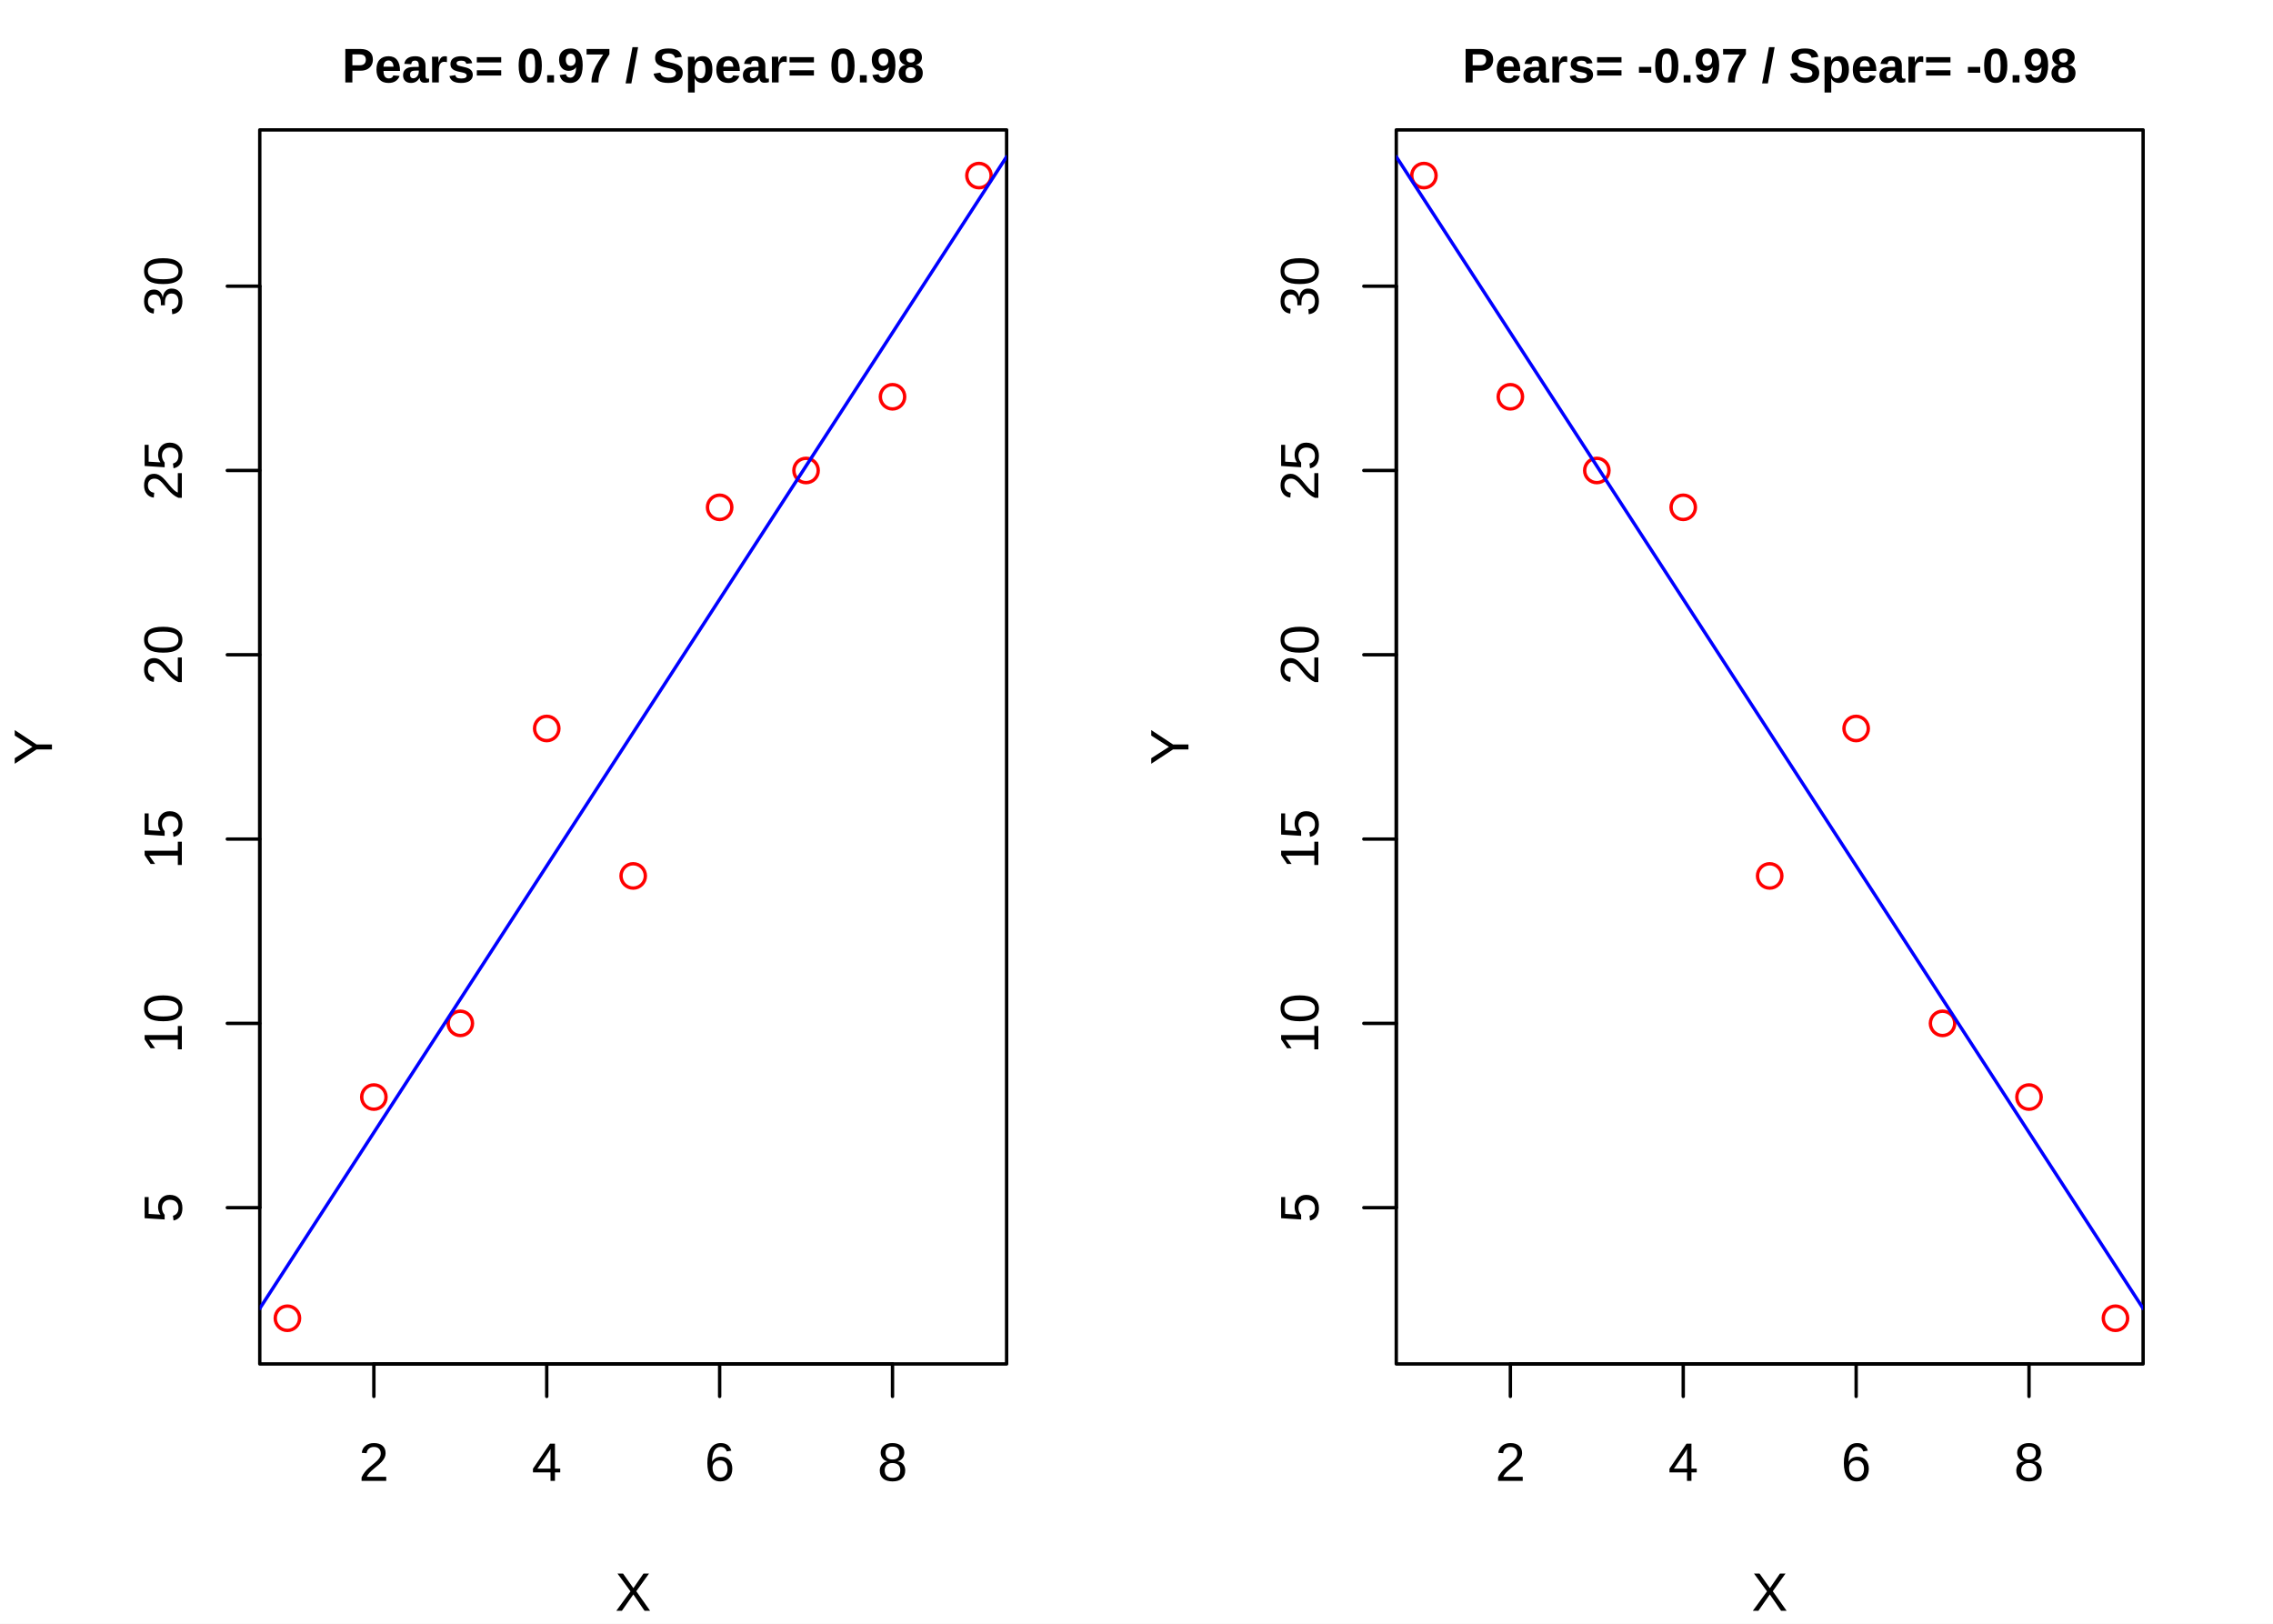
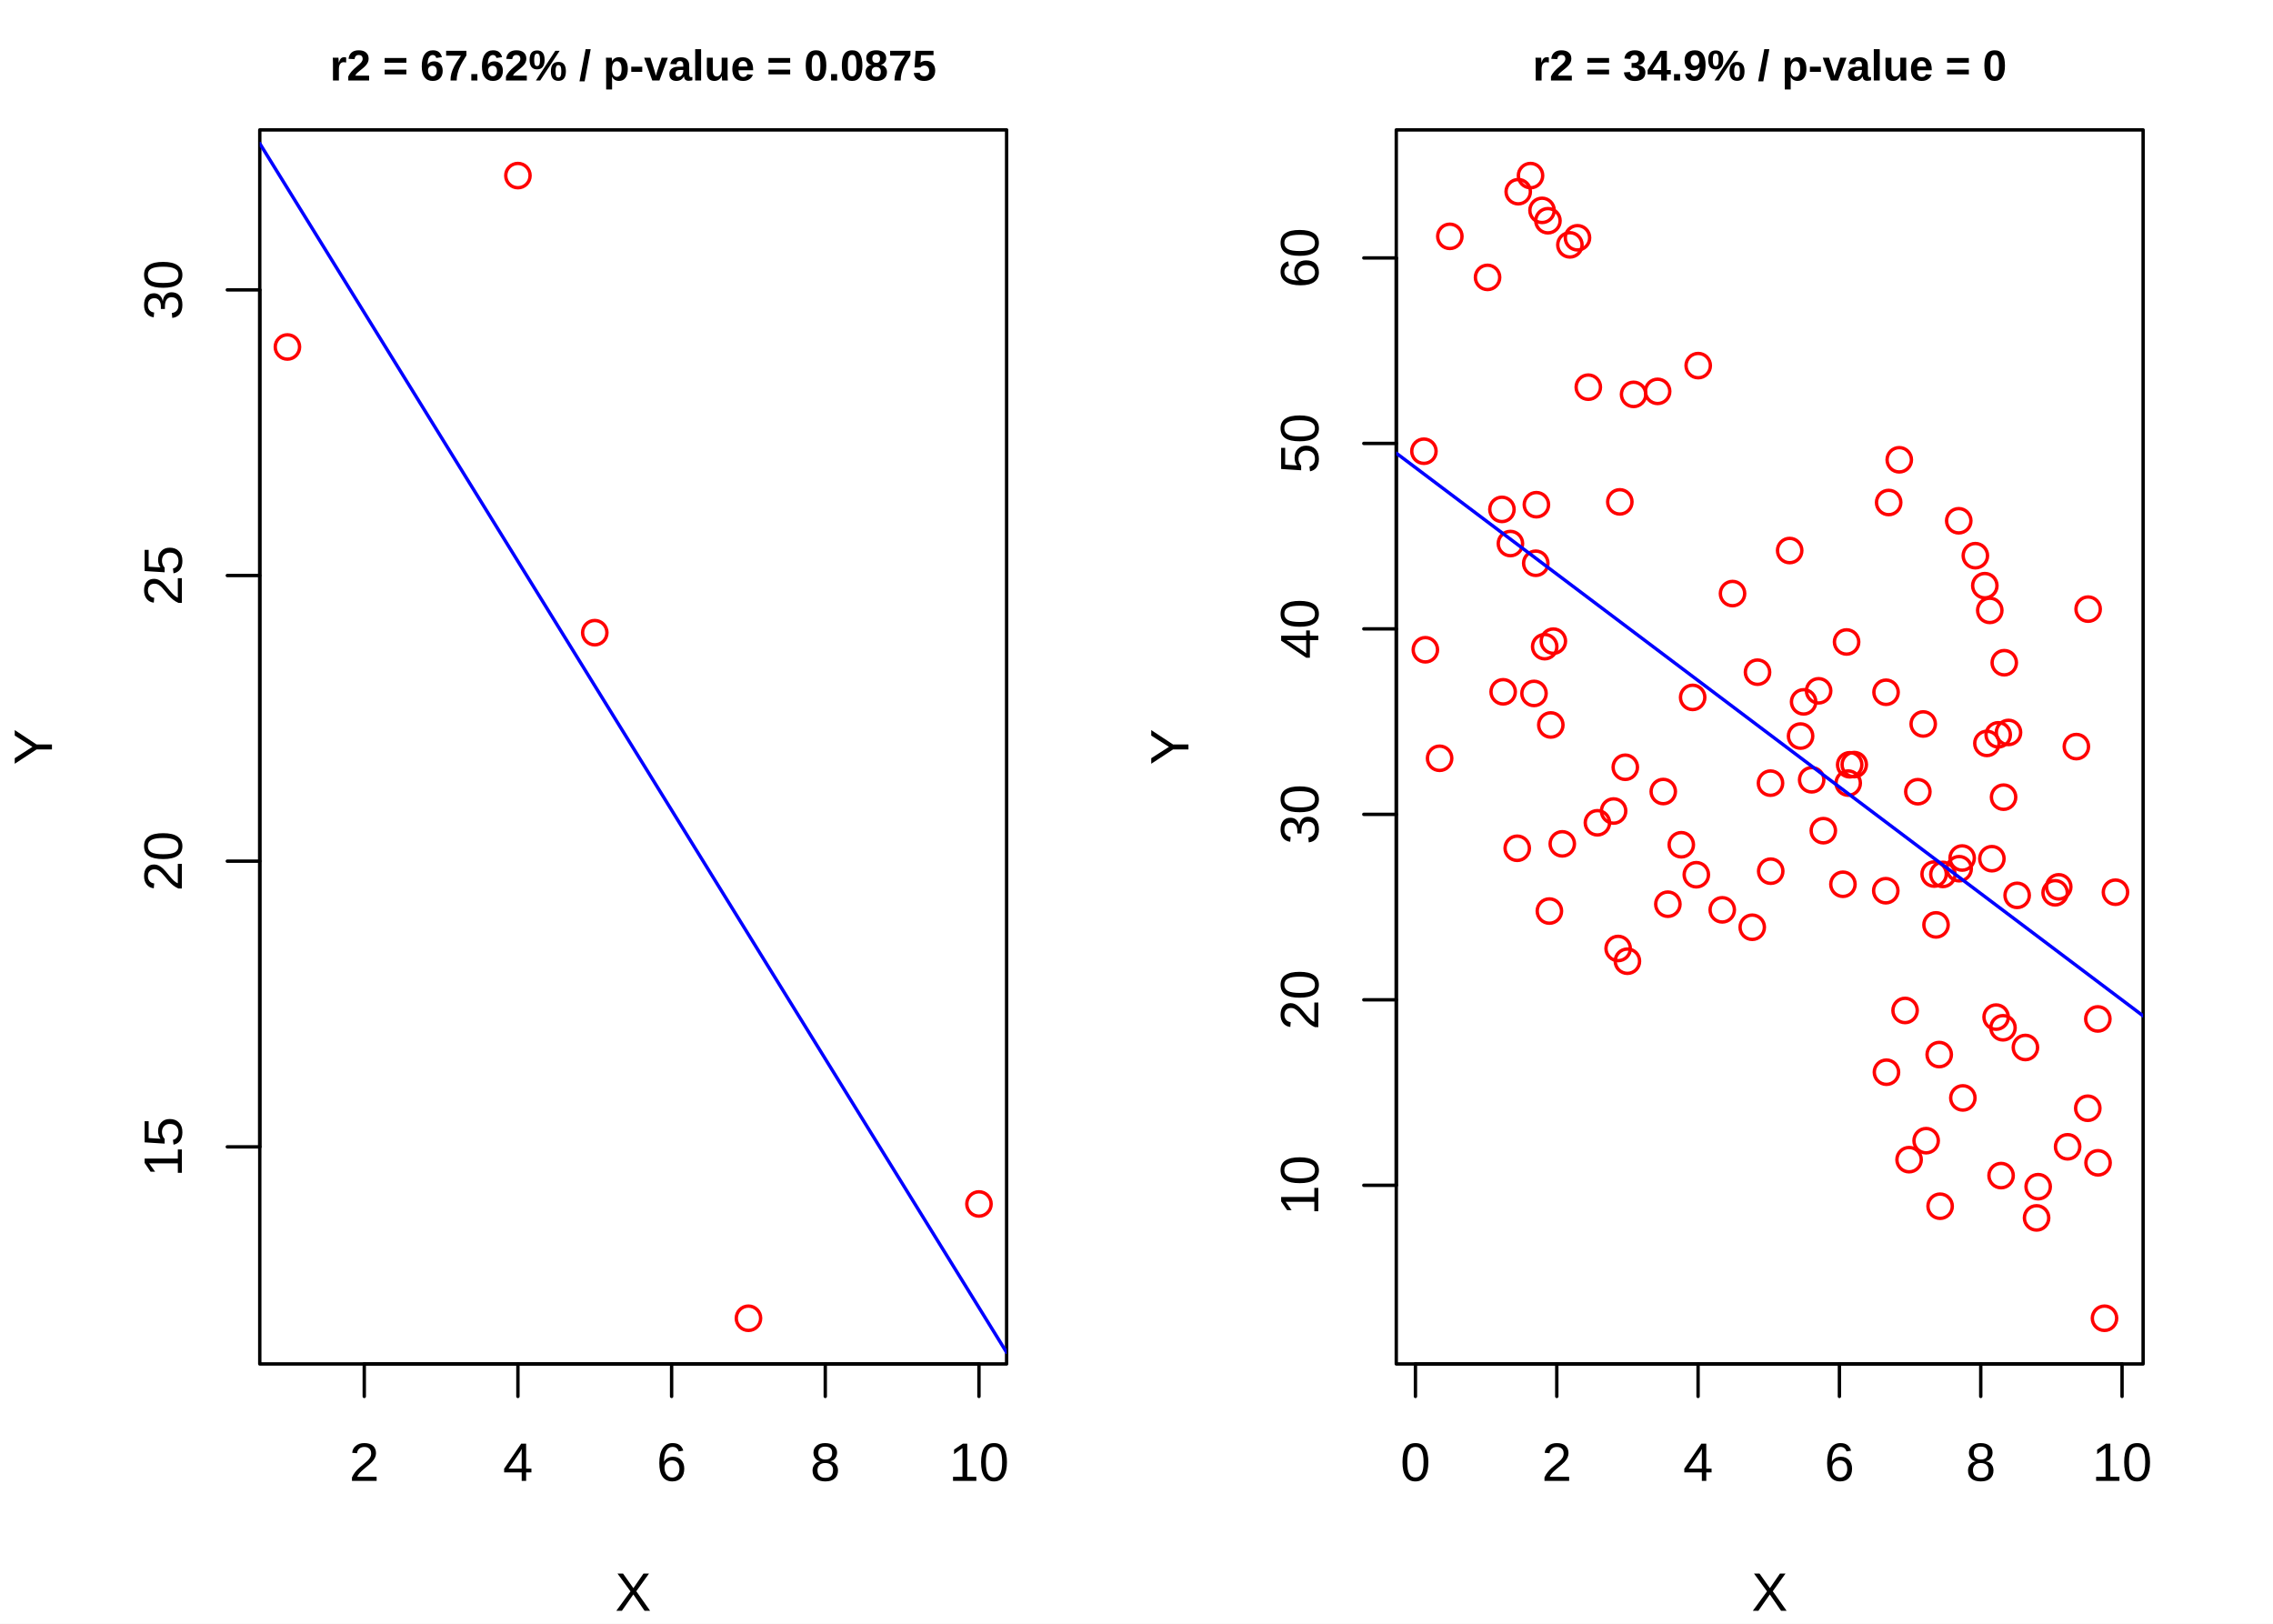
<svg xmlns="http://www.w3.org/2000/svg" class="svglite" width="504.00pt" height="360.00pt" viewBox="0 0 504.00 360.00">
  <defs>
    <style type="text/css">
    .svglite line, .svglite polyline, .svglite polygon, .svglite path, .svglite rect, .svglite circle {
      fill: none;
      stroke: #000000;
      stroke-linecap: round;
      stroke-linejoin: round;
      stroke-miterlimit: 10.00;
    }
  </style>
  </defs>
  <rect width="100%" height="100%" style="stroke: none; fill: #FFFFFF;" />
  <defs>
    <clipPath id="cpMC4wMHw1MDQuMDB8MC4wMHwzNjAuMDA=">
      <rect x="0.00" y="0.00" width="504.00" height="360.00" />
    </clipPath>
  </defs>
  <g clip-path="url(#cpMC4wMHw1MDQuMDB8MC4wMHwzNjAuMDA=)">
</g>
  <defs>
    <clipPath id="cpNTcuNjB8MjIzLjIwfDI4LjgwfDMwMi40MA==">
      <rect x="57.60" y="28.80" width="165.60" height="273.60" />
    </clipPath>
  </defs>
  <g clip-path="url(#cpNTcuNjB8MjIzLjIwfDI4LjgwfDMwMi40MA==)">
-     <circle cx="63.73" cy="292.27" r="2.70" style="stroke-width: 0.75; stroke: #FF0000;" />
-     <circle cx="82.90" cy="243.23" r="2.70" style="stroke-width: 0.75; stroke: #FF0000;" />
-     <circle cx="102.07" cy="226.89" r="2.70" style="stroke-width: 0.75; stroke: #FF0000;" />
-     <circle cx="121.23" cy="161.51" r="2.70" style="stroke-width: 0.75; stroke: #FF0000;" />
-     <circle cx="140.40" cy="194.20" r="2.70" style="stroke-width: 0.75; stroke: #FF0000;" />
-     <circle cx="159.57" cy="112.48" r="2.70" style="stroke-width: 0.75; stroke: #FF0000;" />
-     <circle cx="178.73" cy="104.31" r="2.70" style="stroke-width: 0.75; stroke: #FF0000;" />
-     <circle cx="197.90" cy="87.97" r="2.70" style="stroke-width: 0.75; stroke: #FF0000;" />
-     <circle cx="217.07" cy="38.93" r="2.70" style="stroke-width: 0.75; stroke: #FF0000;" />
+     <circle cx="63.73" cy="76.93" r="2.70" style="stroke-width: 0.75; stroke: #FF0000;" />
+     <circle cx="114.84" cy="38.93" r="2.70" style="stroke-width: 0.75; stroke: #FF0000;" />
+     <circle cx="131.88" cy="140.27" r="2.70" style="stroke-width: 0.75; stroke: #FF0000;" />
+     <circle cx="165.96" cy="292.27" r="2.70" style="stroke-width: 0.75; stroke: #FF0000;" />
+     <circle cx="217.07" cy="266.93" r="2.70" style="stroke-width: 0.75; stroke: #FF0000;" />
  </g>
  <g clip-path="url(#cpMC4wMHw1MDQuMDB8MC4wMHwzNjAuMDA=)">
-     <line x1="82.90" y1="302.40" x2="197.90" y2="302.40" style="stroke-width: 0.75;" />
-     <line x1="82.90" y1="302.40" x2="82.90" y2="309.60" style="stroke-width: 0.75;" />
-     <line x1="121.23" y1="302.40" x2="121.23" y2="309.60" style="stroke-width: 0.75;" />
-     <line x1="159.57" y1="302.40" x2="159.57" y2="309.60" style="stroke-width: 0.75;" />
-     <line x1="197.90" y1="302.40" x2="197.90" y2="309.60" style="stroke-width: 0.75;" />
-     <text x="82.90" y="328.32" text-anchor="middle" style="font-size: 12.00px; font-family: Arial;" textLength="6.67px" lengthAdjust="spacingAndGlyphs">2</text>
-     <text x="121.23" y="328.32" text-anchor="middle" style="font-size: 12.00px; font-family: Arial;" textLength="6.67px" lengthAdjust="spacingAndGlyphs">4</text>
-     <text x="159.57" y="328.32" text-anchor="middle" style="font-size: 12.00px; font-family: Arial;" textLength="6.67px" lengthAdjust="spacingAndGlyphs">6</text>
-     <text x="197.90" y="328.32" text-anchor="middle" style="font-size: 12.00px; font-family: Arial;" textLength="6.67px" lengthAdjust="spacingAndGlyphs">8</text>
-     <line x1="57.60" y1="267.75" x2="57.60" y2="63.45" style="stroke-width: 0.75;" />
-     <line x1="57.60" y1="267.75" x2="50.40" y2="267.75" style="stroke-width: 0.75;" />
-     <line x1="57.60" y1="226.89" x2="50.40" y2="226.89" style="stroke-width: 0.75;" />
-     <line x1="57.60" y1="186.03" x2="50.40" y2="186.03" style="stroke-width: 0.75;" />
-     <line x1="57.60" y1="145.17" x2="50.40" y2="145.17" style="stroke-width: 0.75;" />
-     <line x1="57.60" y1="104.31" x2="50.40" y2="104.31" style="stroke-width: 0.75;" />
-     <line x1="57.60" y1="63.45" x2="50.40" y2="63.45" style="stroke-width: 0.75;" />
-     <text transform="translate(40.32,267.75) rotate(-90)" text-anchor="middle" style="font-size: 12.00px; font-family: Arial;" textLength="6.67px" lengthAdjust="spacingAndGlyphs">5</text>
-     <text transform="translate(40.32,226.89) rotate(-90)" text-anchor="middle" style="font-size: 12.00px; font-family: Arial;" textLength="13.35px" lengthAdjust="spacingAndGlyphs">10</text>
-     <text transform="translate(40.32,186.03) rotate(-90)" text-anchor="middle" style="font-size: 12.00px; font-family: Arial;" textLength="13.35px" lengthAdjust="spacingAndGlyphs">15</text>
-     <text transform="translate(40.32,145.17) rotate(-90)" text-anchor="middle" style="font-size: 12.00px; font-family: Arial;" textLength="13.35px" lengthAdjust="spacingAndGlyphs">20</text>
-     <text transform="translate(40.32,104.31) rotate(-90)" text-anchor="middle" style="font-size: 12.00px; font-family: Arial;" textLength="13.35px" lengthAdjust="spacingAndGlyphs">25</text>
-     <text transform="translate(40.32,63.45) rotate(-90)" text-anchor="middle" style="font-size: 12.00px; font-family: Arial;" textLength="13.35px" lengthAdjust="spacingAndGlyphs">30</text>
+     <line x1="80.77" y1="302.40" x2="217.07" y2="302.40" style="stroke-width: 0.75;" />
+     <line x1="80.77" y1="302.40" x2="80.77" y2="309.60" style="stroke-width: 0.75;" />
+     <line x1="114.84" y1="302.40" x2="114.84" y2="309.60" style="stroke-width: 0.75;" />
+     <line x1="148.92" y1="302.40" x2="148.92" y2="309.60" style="stroke-width: 0.75;" />
+     <line x1="182.99" y1="302.40" x2="182.99" y2="309.60" style="stroke-width: 0.75;" />
+     <line x1="217.07" y1="302.40" x2="217.07" y2="309.60" style="stroke-width: 0.75;" />
+     <text x="80.77" y="328.32" text-anchor="middle" style="font-size: 12.00px; font-family: Arial;" textLength="6.67px" lengthAdjust="spacingAndGlyphs">2</text>
+     <text x="114.84" y="328.32" text-anchor="middle" style="font-size: 12.00px; font-family: Arial;" textLength="6.67px" lengthAdjust="spacingAndGlyphs">4</text>
+     <text x="148.92" y="328.32" text-anchor="middle" style="font-size: 12.00px; font-family: Arial;" textLength="6.67px" lengthAdjust="spacingAndGlyphs">6</text>
+     <text x="182.99" y="328.32" text-anchor="middle" style="font-size: 12.00px; font-family: Arial;" textLength="6.67px" lengthAdjust="spacingAndGlyphs">8</text>
+     <text x="217.07" y="328.32" text-anchor="middle" style="font-size: 12.00px; font-family: Arial;" textLength="13.35px" lengthAdjust="spacingAndGlyphs">10</text>
+     <line x1="57.60" y1="254.27" x2="57.60" y2="64.27" style="stroke-width: 0.75;" />
+     <line x1="57.60" y1="254.27" x2="50.40" y2="254.27" style="stroke-width: 0.75;" />
+     <line x1="57.60" y1="190.93" x2="50.40" y2="190.93" style="stroke-width: 0.75;" />
+     <line x1="57.60" y1="127.60" x2="50.40" y2="127.60" style="stroke-width: 0.75;" />
+     <line x1="57.60" y1="64.27" x2="50.40" y2="64.27" style="stroke-width: 0.75;" />
+     <text transform="translate(40.32,254.27) rotate(-90)" text-anchor="middle" style="font-size: 12.00px; font-family: Arial;" textLength="13.35px" lengthAdjust="spacingAndGlyphs">15</text>
+     <text transform="translate(40.32,190.93) rotate(-90)" text-anchor="middle" style="font-size: 12.00px; font-family: Arial;" textLength="13.35px" lengthAdjust="spacingAndGlyphs">20</text>
+     <text transform="translate(40.32,127.60) rotate(-90)" text-anchor="middle" style="font-size: 12.00px; font-family: Arial;" textLength="13.35px" lengthAdjust="spacingAndGlyphs">25</text>
+     <text transform="translate(40.32,64.27) rotate(-90)" text-anchor="middle" style="font-size: 12.00px; font-family: Arial;" textLength="13.35px" lengthAdjust="spacingAndGlyphs">30</text>
    <polyline points="57.60,302.40 223.20,302.40 223.20,28.80 57.60,28.80 57.60,302.40 " style="stroke-width: 0.75;" />
  </g>
  <defs>
    <clipPath id="cpMC4wMHwyNTIuMDB8MC4wMHwzNjAuMDA=">
      <rect x="0.00" y="0.00" width="252.00" height="360.00" />
    </clipPath>
  </defs>
  <g clip-path="url(#cpMC4wMHwyNTIuMDB8MC4wMHwzNjAuMDA=)">
-     <text x="140.40" y="18.28" text-anchor="middle" style="font-size: 10.80px; font-weight: bold; font-family: Arial;" textLength="135.09px" lengthAdjust="spacingAndGlyphs">Pears=  0.97  / Spear= 0.98</text>
+     <text x="140.40" y="17.85" text-anchor="middle" style="font-size: 9.60px; font-weight: bold; font-family: Arial;" textLength="134.37px" lengthAdjust="spacingAndGlyphs">r2 = 67.62% / p-value = 0.0875</text>
    <text x="140.40" y="357.12" text-anchor="middle" style="font-size: 12.00px; font-family: Arial;" textLength="8.01px" lengthAdjust="spacingAndGlyphs">X</text>
    <text transform="translate(11.52,165.60) rotate(-90)" text-anchor="middle" style="font-size: 12.00px; font-family: Arial;" textLength="8.01px" lengthAdjust="spacingAndGlyphs">Y</text>
  </g>
  <g clip-path="url(#cpNTcuNjB8MjIzLjIwfDI4LjgwfDMwMi40MA==)">
-     <line x1="57.60" y1="290.10" x2="223.20" y2="34.74" style="stroke-width: 0.75; stroke: #0000FF;" />
+     <line x1="57.60" y1="31.81" x2="223.20" y2="299.84" style="stroke-width: 0.75; stroke: #0000FF;" />
  </g>
  <defs>
    <clipPath id="cpMzA5LjYwfDQ3NS4yMHwyOC44MHwzMDIuNDA=">
      <rect x="309.60" y="28.80" width="165.60" height="273.60" />
    </clipPath>
  </defs>
  <g clip-path="url(#cpMzA5LjYwfDQ3NS4yMHwyOC44MHwzMDIuNDA=)">
-     <circle cx="315.73" cy="38.93" r="2.70" style="stroke-width: 0.75; stroke: #FF0000;" />
-     <circle cx="334.90" cy="87.97" r="2.70" style="stroke-width: 0.75; stroke: #FF0000;" />
-     <circle cx="354.07" cy="104.31" r="2.70" style="stroke-width: 0.75; stroke: #FF0000;" />
-     <circle cx="373.23" cy="112.48" r="2.70" style="stroke-width: 0.75; stroke: #FF0000;" />
-     <circle cx="392.40" cy="194.20" r="2.70" style="stroke-width: 0.75; stroke: #FF0000;" />
-     <circle cx="411.57" cy="161.51" r="2.70" style="stroke-width: 0.75; stroke: #FF0000;" />
-     <circle cx="430.73" cy="226.89" r="2.70" style="stroke-width: 0.75; stroke: #FF0000;" />
-     <circle cx="449.90" cy="243.23" r="2.70" style="stroke-width: 0.75; stroke: #FF0000;" />
-     <circle cx="469.07" cy="292.27" r="2.70" style="stroke-width: 0.75; stroke: #FF0000;" />
+     <circle cx="399.25" cy="163.19" r="2.70" style="stroke-width: 0.75; stroke: #FF0000;" />
+     <circle cx="359.17" cy="111.27" r="2.70" style="stroke-width: 0.75; stroke: #FF0000;" />
+     <circle cx="447.27" cy="198.51" r="2.70" style="stroke-width: 0.75; stroke: #FF0000;" />
+     <circle cx="329.84" cy="61.50" r="2.70" style="stroke-width: 0.75; stroke: #FF0000;" />
+     <circle cx="376.13" cy="193.94" r="2.70" style="stroke-width: 0.75; stroke: #FF0000;" />
+     <circle cx="438.00" cy="123.20" r="2.70" style="stroke-width: 0.75; stroke: #FF0000;" />
+     <circle cx="418.14" cy="197.48" r="2.70" style="stroke-width: 0.75; stroke: #FF0000;" />
+     <circle cx="354.20" cy="182.42" r="2.70" style="stroke-width: 0.75; stroke: #FF0000;" />
+     <circle cx="430.80" cy="193.87" r="2.70" style="stroke-width: 0.75; stroke: #FF0000;" />
+     <circle cx="343.55" cy="201.99" r="2.70" style="stroke-width: 0.75; stroke: #FF0000;" />
+     <circle cx="392.63" cy="193.15" r="2.70" style="stroke-width: 0.75; stroke: #FF0000;" />
+     <circle cx="339.37" cy="38.93" r="2.70" style="stroke-width: 0.75; stroke: #FF0000;" />
+     <circle cx="319.21" cy="168.12" r="2.70" style="stroke-width: 0.75; stroke: #FF0000;" />
+     <circle cx="425.25" cy="175.53" r="2.70" style="stroke-width: 0.75; stroke: #FF0000;" />
+     <circle cx="340.67" cy="111.90" r="2.70" style="stroke-width: 0.75; stroke: #FF0000;" />
+     <circle cx="465.16" cy="225.91" r="2.70" style="stroke-width: 0.75; stroke: #FF0000;" />
+     <circle cx="334.91" cy="120.51" r="2.70" style="stroke-width: 0.75; stroke: #FF0000;" />
+     <circle cx="449.10" cy="232.24" r="2.70" style="stroke-width: 0.75; stroke: #FF0000;" />
+     <circle cx="403.25" cy="153.16" r="2.70" style="stroke-width: 0.75; stroke: #FF0000;" />
+     <circle cx="368.80" cy="175.49" r="2.70" style="stroke-width: 0.75; stroke: #FF0000;" />
+     <circle cx="423.31" cy="257.11" r="2.70" style="stroke-width: 0.75; stroke: #FF0000;" />
+     <circle cx="462.93" cy="245.71" r="2.70" style="stroke-width: 0.75; stroke: #FF0000;" />
+     <circle cx="443.07" cy="162.92" r="2.70" style="stroke-width: 0.75; stroke: #FF0000;" />
+     <circle cx="360.38" cy="170.11" r="2.70" style="stroke-width: 0.75; stroke: #FF0000;" />
+     <circle cx="435.23" cy="243.42" r="2.70" style="stroke-width: 0.75; stroke: #FF0000;" />
+     <circle cx="441.67" cy="190.38" r="2.70" style="stroke-width: 0.75; stroke: #FF0000;" />
+     <circle cx="336.64" cy="42.50" r="2.70" style="stroke-width: 0.75; stroke: #FF0000;" />
+     <circle cx="458.46" cy="254.26" r="2.70" style="stroke-width: 0.75; stroke: #FF0000;" />
+     <circle cx="455.69" cy="197.94" r="2.70" style="stroke-width: 0.75; stroke: #FF0000;" />
+     <circle cx="343.23" cy="48.94" r="2.70" style="stroke-width: 0.75; stroke: #FF0000;" />
+     <circle cx="456.49" cy="196.62" r="2.70" style="stroke-width: 0.75; stroke: #FF0000;" />
+     <circle cx="388.53" cy="205.58" r="2.70" style="stroke-width: 0.75; stroke: #FF0000;" />
+     <circle cx="399.92" cy="155.61" r="2.70" style="stroke-width: 0.75; stroke: #FF0000;" />
+     <circle cx="460.40" cy="165.53" r="2.70" style="stroke-width: 0.75; stroke: #FF0000;" />
+     <circle cx="340.14" cy="153.74" r="2.70" style="stroke-width: 0.75; stroke: #FF0000;" />
+     <circle cx="349.78" cy="52.72" r="2.70" style="stroke-width: 0.75; stroke: #FF0000;" />
+     <circle cx="372.80" cy="187.29" r="2.70" style="stroke-width: 0.75; stroke: #FF0000;" />
+     <circle cx="429.99" cy="233.81" r="2.70" style="stroke-width: 0.75; stroke: #FF0000;" />
+     <circle cx="443.71" cy="260.64" r="2.70" style="stroke-width: 0.75; stroke: #FF0000;" />
+     <circle cx="348.10" cy="54.29" r="2.70" style="stroke-width: 0.75; stroke: #FF0000;" />
+     <circle cx="434.32" cy="115.46" r="2.70" style="stroke-width: 0.75; stroke: #FF0000;" />
+     <circle cx="418.78" cy="111.41" r="2.70" style="stroke-width: 0.75; stroke: #FF0000;" />
+     <circle cx="444.26" cy="176.74" r="2.70" style="stroke-width: 0.75; stroke: #FF0000;" />
+     <circle cx="418.20" cy="153.48" r="2.70" style="stroke-width: 0.75; stroke: #FF0000;" />
+     <circle cx="434.41" cy="192.60" r="2.70" style="stroke-width: 0.75; stroke: #FF0000;" />
+     <circle cx="389.70" cy="149.03" r="2.70" style="stroke-width: 0.75; stroke: #FF0000;" />
+     <circle cx="421.13" cy="101.94" r="2.70" style="stroke-width: 0.75; stroke: #FF0000;" />
+     <circle cx="428.86" cy="193.79" r="2.70" style="stroke-width: 0.75; stroke: #FF0000;" />
+     <circle cx="369.82" cy="200.47" r="2.70" style="stroke-width: 0.75; stroke: #FF0000;" />
+     <circle cx="451.58" cy="270.02" r="2.70" style="stroke-width: 0.75; stroke: #FF0000;" />
+     <circle cx="409.81" cy="173.62" r="2.70" style="stroke-width: 0.75; stroke: #FF0000;" />
+     <circle cx="343.87" cy="160.73" r="2.70" style="stroke-width: 0.75; stroke: #FF0000;" />
+     <circle cx="429.28" cy="205.06" r="2.70" style="stroke-width: 0.75; stroke: #FF0000;" />
+     <circle cx="435.08" cy="190.23" r="2.70" style="stroke-width: 0.75; stroke: #FF0000;" />
+     <circle cx="466.64" cy="292.27" r="2.70" style="stroke-width: 0.75; stroke: #FF0000;" />
+     <circle cx="357.79" cy="179.81" r="2.70" style="stroke-width: 0.75; stroke: #FF0000;" />
+     <circle cx="444.13" cy="227.87" r="2.70" style="stroke-width: 0.75; stroke: #FF0000;" />
+     <circle cx="340.53" cy="124.88" r="2.70" style="stroke-width: 0.75; stroke: #FF0000;" />
+     <circle cx="409.45" cy="142.33" r="2.70" style="stroke-width: 0.75; stroke: #FF0000;" />
+     <circle cx="404.29" cy="184.17" r="2.70" style="stroke-width: 0.75; stroke: #FF0000;" />
+     <circle cx="384.16" cy="131.60" r="2.70" style="stroke-width: 0.75; stroke: #FF0000;" />
+     <circle cx="316.05" cy="144.06" r="2.70" style="stroke-width: 0.75; stroke: #FF0000;" />
+     <circle cx="427.09" cy="252.90" r="2.70" style="stroke-width: 0.75; stroke: #FF0000;" />
+     <circle cx="440.10" cy="129.85" r="2.70" style="stroke-width: 0.75; stroke: #FF0000;" />
+     <circle cx="352.18" cy="85.84" r="2.70" style="stroke-width: 0.75; stroke: #FF0000;" />
+     <circle cx="469.07" cy="197.81" r="2.70" style="stroke-width: 0.75; stroke: #FF0000;" />
+     <circle cx="315.73" cy="100.04" r="2.70" style="stroke-width: 0.75; stroke: #FF0000;" />
+     <circle cx="396.83" cy="122.06" r="2.70" style="stroke-width: 0.75; stroke: #FF0000;" />
+     <circle cx="411.15" cy="169.52" r="2.70" style="stroke-width: 0.75; stroke: #FF0000;" />
+     <circle cx="422.42" cy="224.03" r="2.70" style="stroke-width: 0.75; stroke: #FF0000;" />
+     <circle cx="465.21" cy="257.81" r="2.70" style="stroke-width: 0.75; stroke: #FF0000;" />
+     <circle cx="444.41" cy="146.93" r="2.70" style="stroke-width: 0.75; stroke: #FF0000;" />
+     <circle cx="333.30" cy="153.38" r="2.70" style="stroke-width: 0.75; stroke: #FF0000;" />
+     <circle cx="430.19" cy="267.43" r="2.70" style="stroke-width: 0.75; stroke: #FF0000;" />
+     <circle cx="401.71" cy="172.89" r="2.70" style="stroke-width: 0.75; stroke: #FF0000;" />
+     <circle cx="441.20" cy="135.33" r="2.70" style="stroke-width: 0.75; stroke: #FF0000;" />
+     <circle cx="376.55" cy="81.06" r="2.70" style="stroke-width: 0.75; stroke: #FF0000;" />
+     <circle cx="344.43" cy="142.15" r="2.70" style="stroke-width: 0.75; stroke: #FF0000;" />
+     <circle cx="418.29" cy="237.72" r="2.70" style="stroke-width: 0.75; stroke: #FF0000;" />
+     <circle cx="392.58" cy="173.63" r="2.70" style="stroke-width: 0.75; stroke: #FF0000;" />
+     <circle cx="333.03" cy="112.94" r="2.70" style="stroke-width: 0.75; stroke: #FF0000;" />
+     <circle cx="426.44" cy="160.51" r="2.70" style="stroke-width: 0.75; stroke: #FF0000;" />
+     <circle cx="410.14" cy="169.56" r="2.70" style="stroke-width: 0.75; stroke: #FF0000;" />
+     <circle cx="360.85" cy="213.11" r="2.70" style="stroke-width: 0.75; stroke: #FF0000;" />
+     <circle cx="321.48" cy="52.40" r="2.70" style="stroke-width: 0.75; stroke: #FF0000;" />
+     <circle cx="346.41" cy="187.09" r="2.70" style="stroke-width: 0.75; stroke: #FF0000;" />
+     <circle cx="408.64" cy="196.05" r="2.70" style="stroke-width: 0.75; stroke: #FF0000;" />
+     <circle cx="342.51" cy="143.37" r="2.70" style="stroke-width: 0.75; stroke: #FF0000;" />
+     <circle cx="451.93" cy="263.10" r="2.70" style="stroke-width: 0.75; stroke: #FF0000;" />
+     <circle cx="463.01" cy="135.05" r="2.70" style="stroke-width: 0.75; stroke: #FF0000;" />
+     <circle cx="362.22" cy="87.44" r="2.70" style="stroke-width: 0.75; stroke: #FF0000;" />
+     <circle cx="341.92" cy="46.64" r="2.70" style="stroke-width: 0.75; stroke: #FF0000;" />
+     <circle cx="442.61" cy="225.50" r="2.70" style="stroke-width: 0.75; stroke: #FF0000;" />
+     <circle cx="381.88" cy="201.72" r="2.70" style="stroke-width: 0.75; stroke: #FF0000;" />
+     <circle cx="375.32" cy="154.62" r="2.70" style="stroke-width: 0.75; stroke: #FF0000;" />
+     <circle cx="445.35" cy="162.39" r="2.70" style="stroke-width: 0.75; stroke: #FF0000;" />
+     <circle cx="367.55" cy="86.77" r="2.70" style="stroke-width: 0.75; stroke: #FF0000;" />
+     <circle cx="336.42" cy="188.07" r="2.70" style="stroke-width: 0.75; stroke: #FF0000;" />
+     <circle cx="358.80" cy="210.29" r="2.70" style="stroke-width: 0.75; stroke: #FF0000;" />
+     <circle cx="440.56" cy="164.82" r="2.70" style="stroke-width: 0.75; stroke: #FF0000;" />
  </g>
  <g clip-path="url(#cpMC4wMHw1MDQuMDB8MC4wMHwzNjAuMDA=)">
-     <line x1="334.90" y1="302.40" x2="449.90" y2="302.40" style="stroke-width: 0.75;" />
-     <line x1="334.90" y1="302.40" x2="334.90" y2="309.60" style="stroke-width: 0.75;" />
-     <line x1="373.23" y1="302.40" x2="373.23" y2="309.60" style="stroke-width: 0.75;" />
-     <line x1="411.57" y1="302.40" x2="411.57" y2="309.60" style="stroke-width: 0.75;" />
-     <line x1="449.90" y1="302.40" x2="449.90" y2="309.60" style="stroke-width: 0.75;" />
-     <text x="334.90" y="328.32" text-anchor="middle" style="font-size: 12.00px; font-family: Arial;" textLength="6.67px" lengthAdjust="spacingAndGlyphs">2</text>
-     <text x="373.23" y="328.32" text-anchor="middle" style="font-size: 12.00px; font-family: Arial;" textLength="6.67px" lengthAdjust="spacingAndGlyphs">4</text>
-     <text x="411.57" y="328.32" text-anchor="middle" style="font-size: 12.00px; font-family: Arial;" textLength="6.67px" lengthAdjust="spacingAndGlyphs">6</text>
-     <text x="449.90" y="328.32" text-anchor="middle" style="font-size: 12.00px; font-family: Arial;" textLength="6.67px" lengthAdjust="spacingAndGlyphs">8</text>
-     <line x1="309.60" y1="267.75" x2="309.60" y2="63.45" style="stroke-width: 0.75;" />
-     <line x1="309.60" y1="267.75" x2="302.40" y2="267.75" style="stroke-width: 0.75;" />
-     <line x1="309.60" y1="226.89" x2="302.40" y2="226.89" style="stroke-width: 0.75;" />
-     <line x1="309.60" y1="186.03" x2="302.40" y2="186.03" style="stroke-width: 0.75;" />
-     <line x1="309.60" y1="145.17" x2="302.40" y2="145.17" style="stroke-width: 0.75;" />
-     <line x1="309.60" y1="104.31" x2="302.40" y2="104.31" style="stroke-width: 0.75;" />
-     <line x1="309.60" y1="63.45" x2="302.40" y2="63.45" style="stroke-width: 0.75;" />
-     <text transform="translate(292.32,267.75) rotate(-90)" text-anchor="middle" style="font-size: 12.00px; font-family: Arial;" textLength="6.67px" lengthAdjust="spacingAndGlyphs">5</text>
-     <text transform="translate(292.32,226.89) rotate(-90)" text-anchor="middle" style="font-size: 12.00px; font-family: Arial;" textLength="13.35px" lengthAdjust="spacingAndGlyphs">10</text>
-     <text transform="translate(292.32,186.03) rotate(-90)" text-anchor="middle" style="font-size: 12.00px; font-family: Arial;" textLength="13.35px" lengthAdjust="spacingAndGlyphs">15</text>
-     <text transform="translate(292.32,145.17) rotate(-90)" text-anchor="middle" style="font-size: 12.00px; font-family: Arial;" textLength="13.35px" lengthAdjust="spacingAndGlyphs">20</text>
-     <text transform="translate(292.32,104.31) rotate(-90)" text-anchor="middle" style="font-size: 12.00px; font-family: Arial;" textLength="13.35px" lengthAdjust="spacingAndGlyphs">25</text>
-     <text transform="translate(292.32,63.45) rotate(-90)" text-anchor="middle" style="font-size: 12.00px; font-family: Arial;" textLength="13.35px" lengthAdjust="spacingAndGlyphs">30</text>
+     <line x1="313.85" y1="302.40" x2="470.53" y2="302.40" style="stroke-width: 0.75;" />
+     <line x1="313.85" y1="302.40" x2="313.85" y2="309.60" style="stroke-width: 0.75;" />
+     <line x1="345.19" y1="302.40" x2="345.19" y2="309.60" style="stroke-width: 0.75;" />
+     <line x1="376.52" y1="302.40" x2="376.52" y2="309.60" style="stroke-width: 0.75;" />
+     <line x1="407.86" y1="302.40" x2="407.86" y2="309.60" style="stroke-width: 0.75;" />
+     <line x1="439.20" y1="302.40" x2="439.20" y2="309.60" style="stroke-width: 0.75;" />
+     <line x1="470.53" y1="302.40" x2="470.53" y2="309.60" style="stroke-width: 0.75;" />
+     <text x="313.85" y="328.32" text-anchor="middle" style="font-size: 12.00px; font-family: Arial;" textLength="6.67px" lengthAdjust="spacingAndGlyphs">0</text>
+     <text x="345.19" y="328.32" text-anchor="middle" style="font-size: 12.00px; font-family: Arial;" textLength="6.67px" lengthAdjust="spacingAndGlyphs">2</text>
+     <text x="376.52" y="328.32" text-anchor="middle" style="font-size: 12.00px; font-family: Arial;" textLength="6.67px" lengthAdjust="spacingAndGlyphs">4</text>
+     <text x="407.86" y="328.32" text-anchor="middle" style="font-size: 12.00px; font-family: Arial;" textLength="6.67px" lengthAdjust="spacingAndGlyphs">6</text>
+     <text x="439.20" y="328.32" text-anchor="middle" style="font-size: 12.00px; font-family: Arial;" textLength="6.67px" lengthAdjust="spacingAndGlyphs">8</text>
+     <text x="470.53" y="328.32" text-anchor="middle" style="font-size: 12.00px; font-family: Arial;" textLength="13.35px" lengthAdjust="spacingAndGlyphs">10</text>
+     <line x1="309.60" y1="262.79" x2="309.60" y2="57.19" style="stroke-width: 0.75;" />
+     <line x1="309.60" y1="262.79" x2="302.40" y2="262.79" style="stroke-width: 0.75;" />
+     <line x1="309.60" y1="221.67" x2="302.40" y2="221.67" style="stroke-width: 0.75;" />
+     <line x1="309.60" y1="180.55" x2="302.40" y2="180.55" style="stroke-width: 0.75;" />
+     <line x1="309.60" y1="139.43" x2="302.40" y2="139.43" style="stroke-width: 0.75;" />
+     <line x1="309.60" y1="98.31" x2="302.40" y2="98.31" style="stroke-width: 0.75;" />
+     <line x1="309.60" y1="57.19" x2="302.40" y2="57.19" style="stroke-width: 0.75;" />
+     <text transform="translate(292.32,262.79) rotate(-90)" text-anchor="middle" style="font-size: 12.00px; font-family: Arial;" textLength="13.35px" lengthAdjust="spacingAndGlyphs">10</text>
+     <text transform="translate(292.32,221.67) rotate(-90)" text-anchor="middle" style="font-size: 12.00px; font-family: Arial;" textLength="13.35px" lengthAdjust="spacingAndGlyphs">20</text>
+     <text transform="translate(292.32,180.55) rotate(-90)" text-anchor="middle" style="font-size: 12.00px; font-family: Arial;" textLength="13.35px" lengthAdjust="spacingAndGlyphs">30</text>
+     <text transform="translate(292.32,139.43) rotate(-90)" text-anchor="middle" style="font-size: 12.00px; font-family: Arial;" textLength="13.35px" lengthAdjust="spacingAndGlyphs">40</text>
+     <text transform="translate(292.32,98.31) rotate(-90)" text-anchor="middle" style="font-size: 12.00px; font-family: Arial;" textLength="13.35px" lengthAdjust="spacingAndGlyphs">50</text>
+     <text transform="translate(292.32,57.19) rotate(-90)" text-anchor="middle" style="font-size: 12.00px; font-family: Arial;" textLength="13.35px" lengthAdjust="spacingAndGlyphs">60</text>
    <polyline points="309.60,302.40 475.20,302.40 475.20,28.80 309.60,28.80 309.60,302.40 " style="stroke-width: 0.75;" />
  </g>
  <defs>
    <clipPath id="cpMjUyLjAwfDUwNC4wMHwwLjAwfDM2MC4wMA==">
      <rect x="252.00" y="0.00" width="252.00" height="360.00" />
    </clipPath>
  </defs>
  <g clip-path="url(#cpMjUyLjAwfDUwNC4wMHwwLjAwfDM2MC4wMA==)">
-     <text x="392.40" y="18.28" text-anchor="middle" style="font-size: 10.80px; font-weight: bold; font-family: Arial;" textLength="142.28px" lengthAdjust="spacingAndGlyphs">Pears=  -0.97  / Spear= -0.98</text>
+     <text x="392.40" y="17.85" text-anchor="middle" style="font-size: 9.60px; font-weight: bold; font-family: Arial;" textLength="105.03px" lengthAdjust="spacingAndGlyphs">r2 = 34.9% / p-value = 0</text>
    <text x="392.40" y="357.12" text-anchor="middle" style="font-size: 12.00px; font-family: Arial;" textLength="8.01px" lengthAdjust="spacingAndGlyphs">X</text>
    <text transform="translate(263.52,165.60) rotate(-90)" text-anchor="middle" style="font-size: 12.00px; font-family: Arial;" textLength="8.01px" lengthAdjust="spacingAndGlyphs">Y</text>
  </g>
  <g clip-path="url(#cpMzA5LjYwfDQ3NS4yMHwyOC44MHwzMDIuNDA=)">
-     <line x1="309.60" y1="34.74" x2="475.20" y2="290.10" style="stroke-width: 0.75; stroke: #0000FF;" />
+     <line x1="309.60" y1="100.47" x2="475.20" y2="225.23" style="stroke-width: 0.75; stroke: #0000FF;" />
  </g>
</svg>
